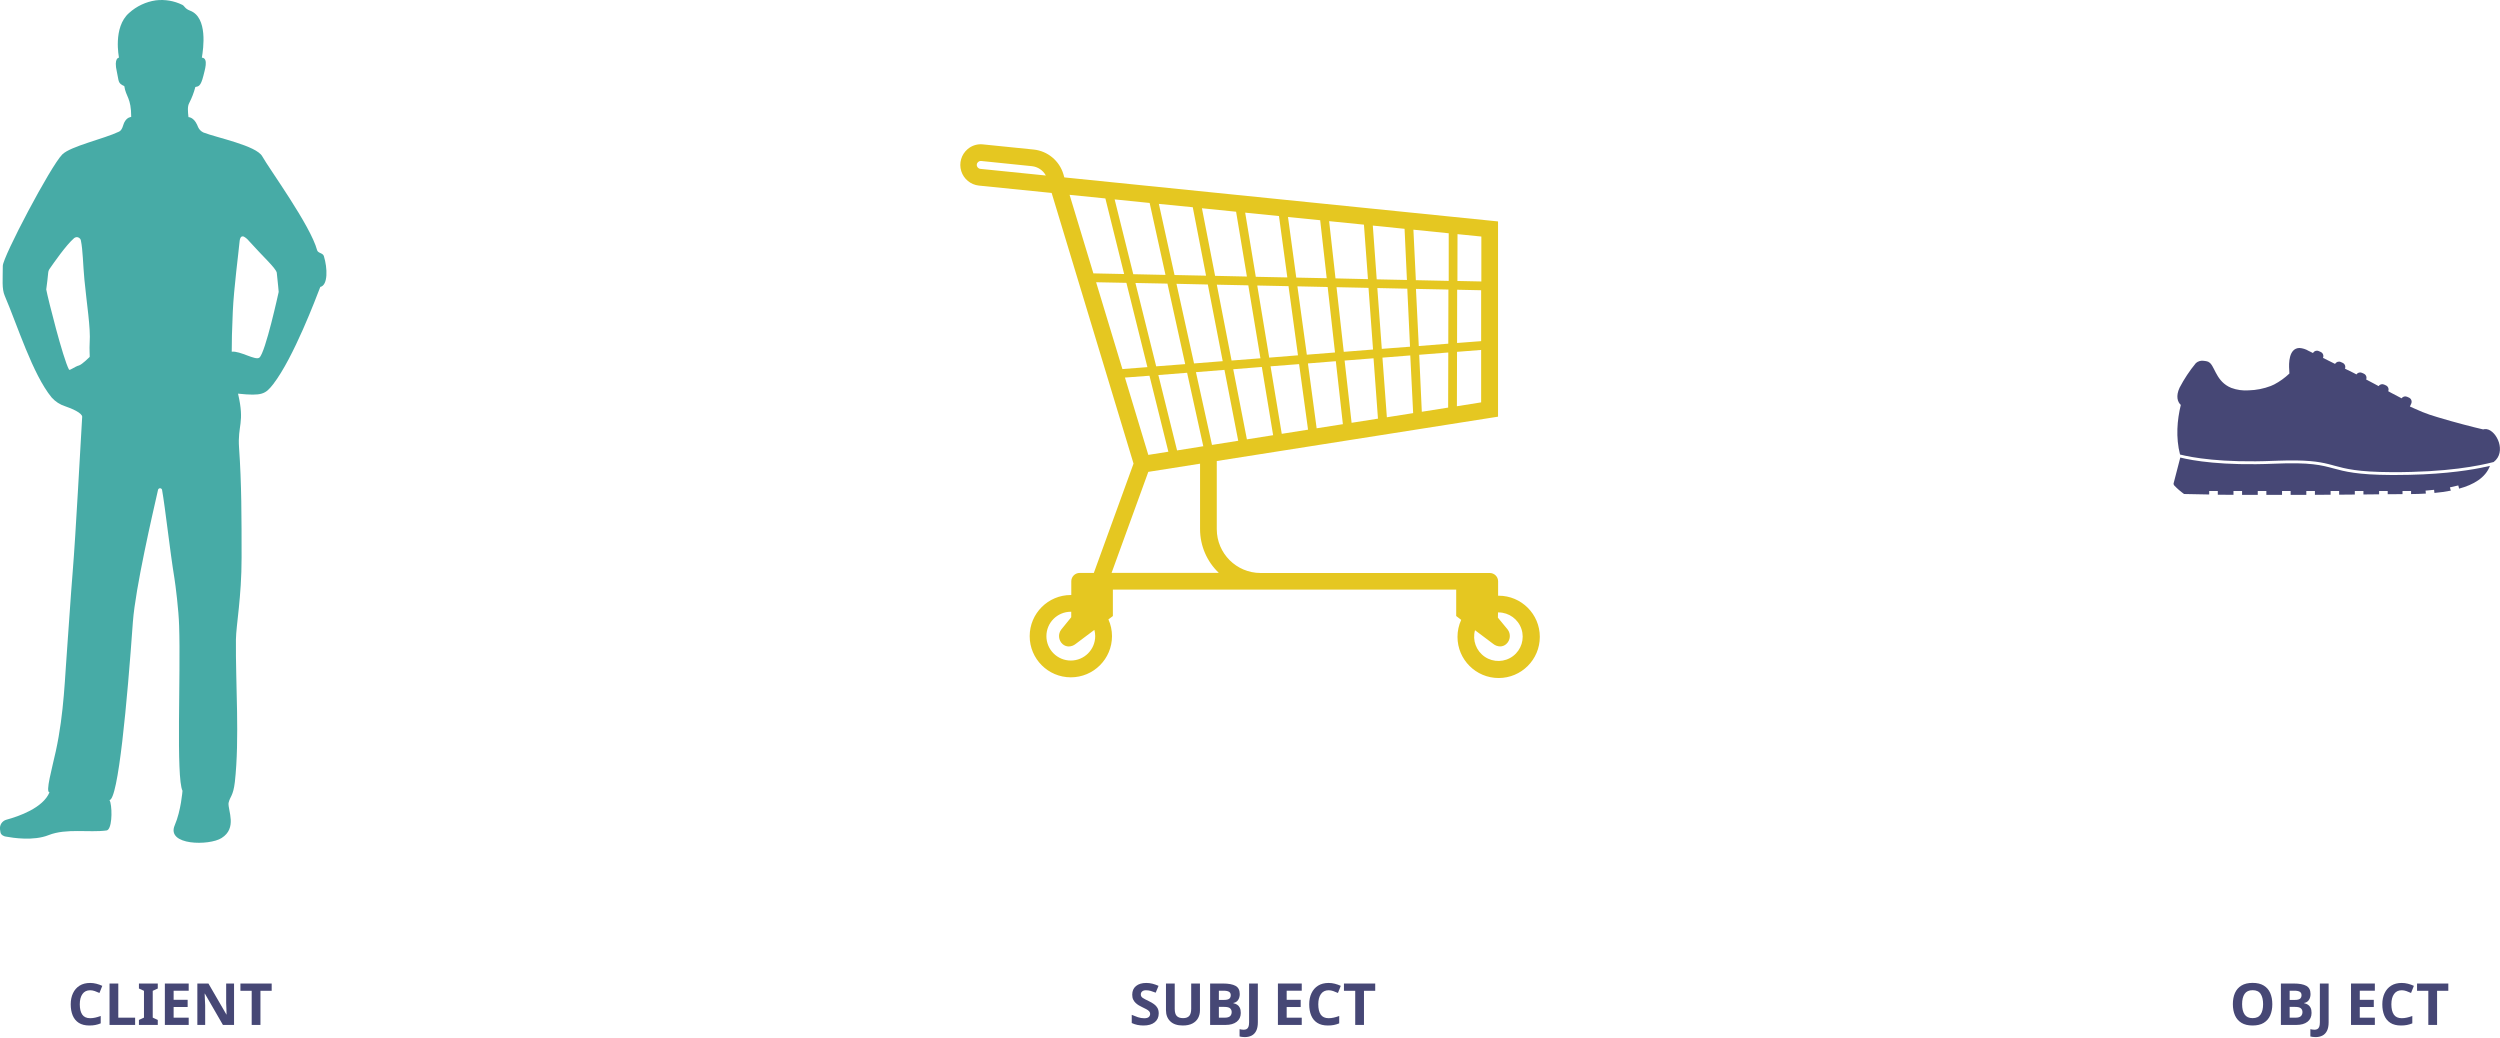
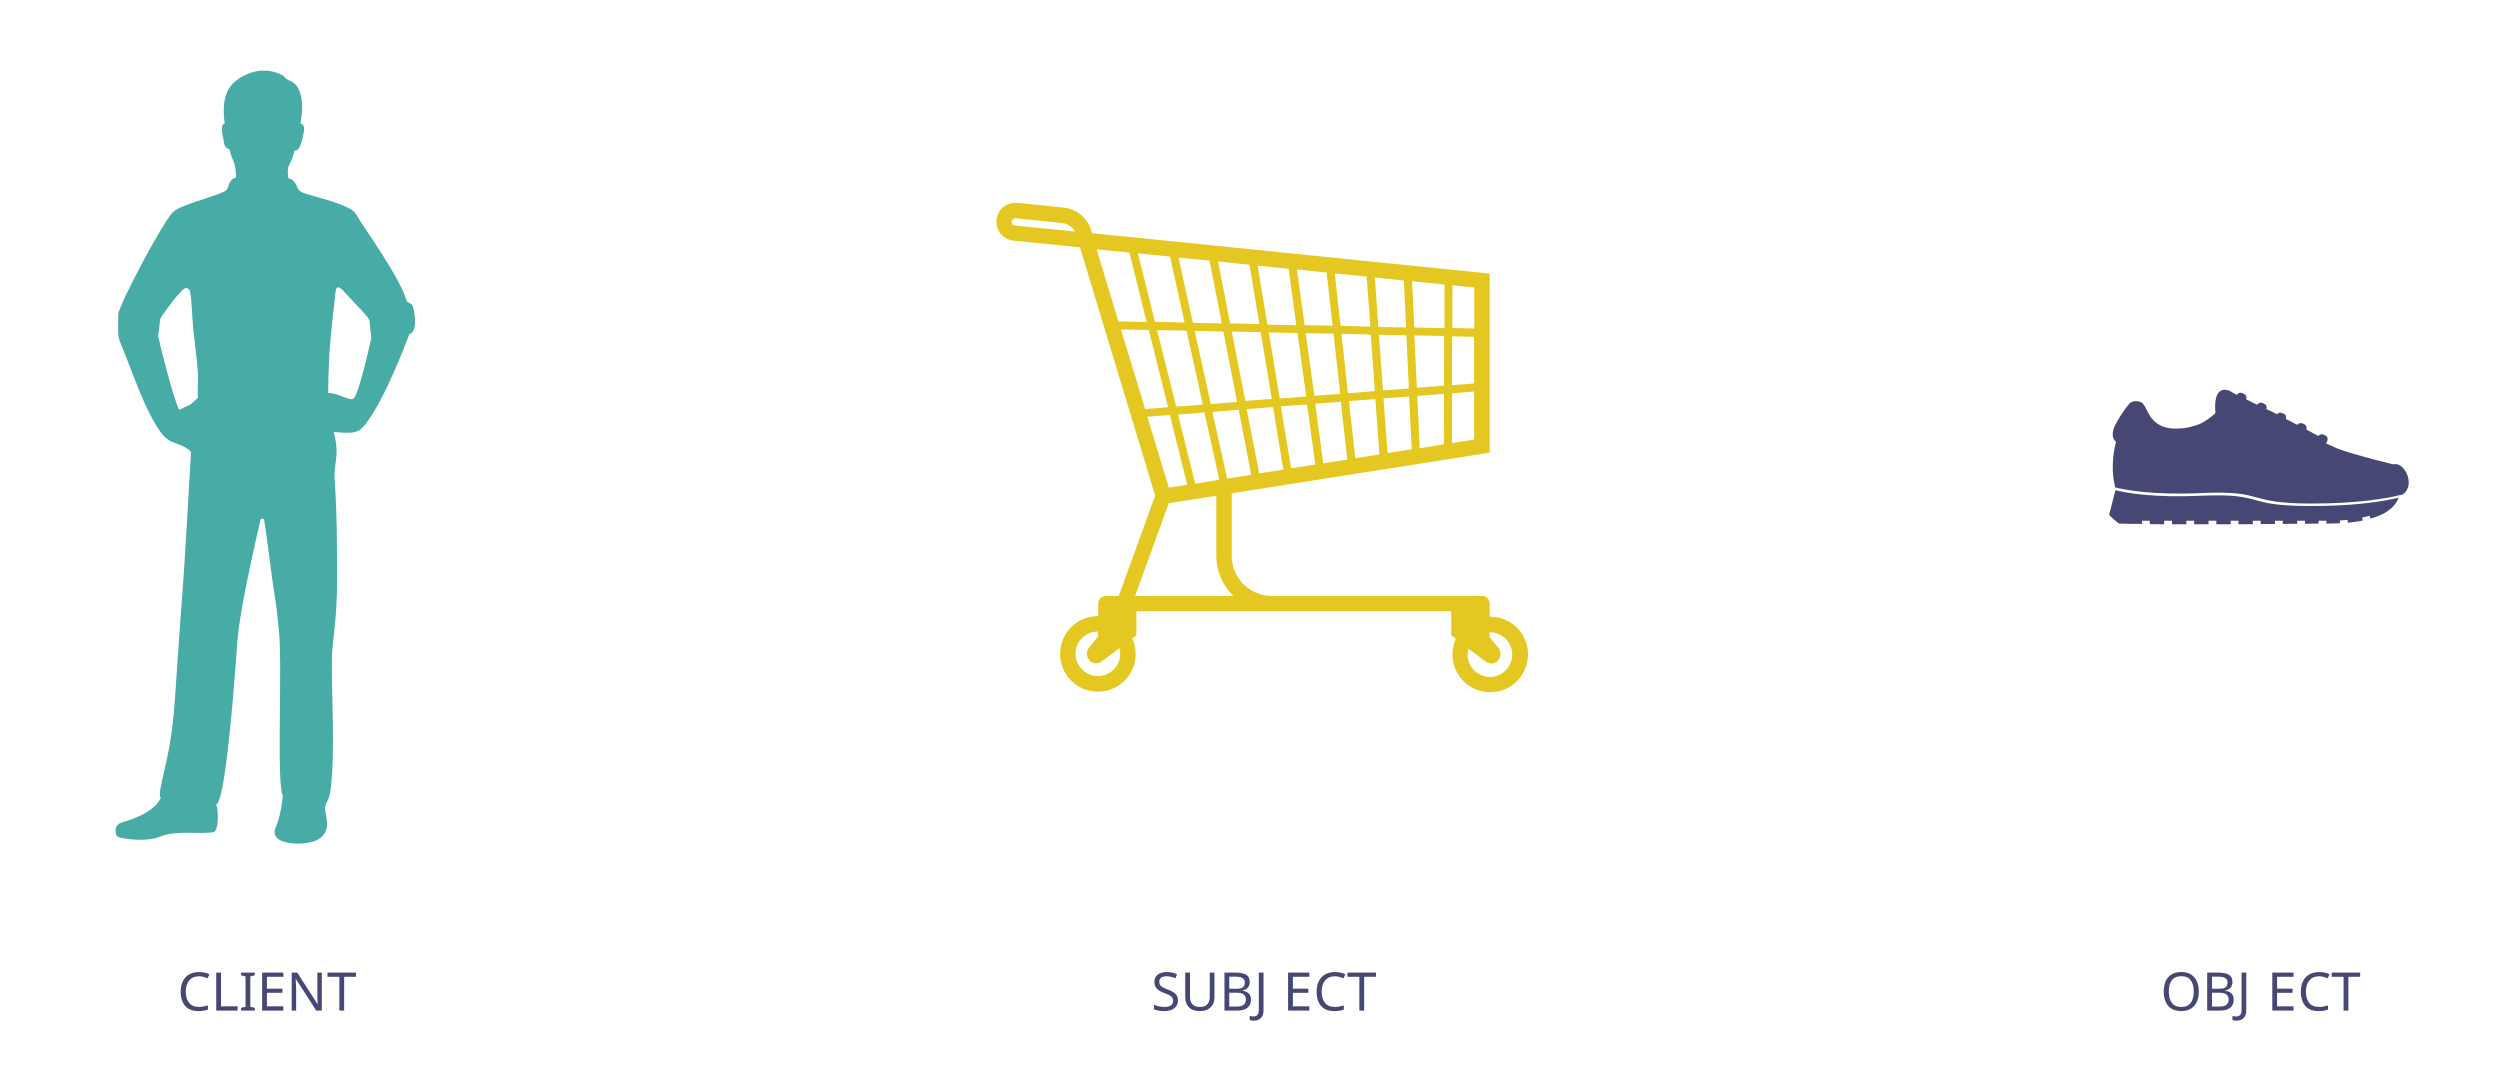
- <svg xmlns="http://www.w3.org/2000/svg" id="Layer_1" data-name="Layer 1" viewBox="0 0 1293.21 536.48">
-   <defs>
-     <style>.cls-1{fill:none;}.cls-2{clip-path:url(#clip-path);}.cls-3{fill:#47aba6;}.cls-4{clip-path:url(#clip-path-2);}.cls-5{font-size:30px;font-family:MuseoSans-700, Museo Sans;font-weight:700;}.cls-11,.cls-5{fill:#464775;}.cls-6{clip-path:url(#clip-path-3);}.cls-7{fill:#e5c721;}.cls-8{clip-path:url(#clip-path-4);}.cls-9{letter-spacing:0em;}.cls-10{clip-path:url(#clip-path-5);}.cls-12{clip-path:url(#clip-path-6);}.cls-13{letter-spacing:0em;}</style>
-     <clipPath id="clip-path" transform="translate(-1 -1)">
-       <rect class="cls-1" width="170.87" height="437.97" />
+ <svg xmlns="http://www.w3.org/2000/svg" xmlns:xlink="http://www.w3.org/1999/xlink" version="1.1" id="Layer_1" x="0px" y="0px" viewBox="0 0 1410 611.4" style="enable-background:new 0 0 1410 611.4;" xml:space="preserve">
+   <style type="text/css">
+ 	.st0{clip-path:url(#SVGID_00000059997415989272536340000001338412927966893978_);}
+ 	.st1{fill:#47ABA6;}
+ 	.st2{clip-path:url(#SVGID_00000078745221762271097880000001773088532675266694_);}
+ 	.st3{fill:#464775;}
+ 	.st4{font-family:'MuseoSansRounded-900';}
+ 	.st5{font-size:30px;}
+ 	.st6{clip-path:url(#SVGID_00000115507637591918659180000011633078207853476514_);}
+ 	.st7{fill:#E5C721;}
+ 	.st8{clip-path:url(#SVGID_00000071528363613447775290000001281055213090946990_);}
+ 	.st9{clip-path:url(#SVGID_00000098911298172141321790000013857744668332953758_);}
+ 	.st10{clip-path:url(#SVGID_00000155135043773957602070000015343071542503769481_);}
+ </style>
+   <g>
+     <defs>
+       <rect id="SVGID_1_" x="64.2" y="38.8" width="170.9" height="438" />
+     </defs>
+     <clipPath id="SVGID_00000119798835802293954010000017435043286318024383_">
+       <use xlink:href="#SVGID_1_" style="overflow:visible;" />
    </clipPath>
-     <clipPath id="clip-path-2" transform="translate(-1 -1)">
-       <rect class="cls-1" x="26.35" y="493.98" width="124.06" height="54" />
+     <g style="clip-path:url(#SVGID_00000119798835802293954010000017435043286318024383_);">
+       <path class="st1" d="M104.6,162.5c1.1-0.2,2.2,0.5,2.5,1.6c1.1,5.2,1.1,12.4,1.8,20.3c1.2,12.6,3.3,25.1,2.7,32.5    c-0.2,3.7,0.1,7.2,0,7.5c0,0-3.8,3.8-5.4,4.4c-2.4,0.6-4.8,2.8-5.2,2.2c-3.1-5.7-10.9-36.7-11.8-41.5c0.4-2.7,0.8-6.6,1-8.5    c0.1-0.8,0.3-1.6,0.8-2.3c2.1-3,8.3-12,12.6-15.7C103.8,162.7,104.2,162.6,104.6,162.5z M191.4,162.2c1,0.6,1.9,1.3,2.6,2.2    c7.6,8.5,13.6,13.8,14.4,16.4c0.5,4.7,1,10,1,10s-6.9,31.6-10,34c-2,1.6-9.9-3.6-14.3-3.1c0-5.4,0.1-10.6,0.6-20.7    c0.6-12.2,3-30.6,3.5-36C189.4,162.1,190.4,161.8,191.4,162.2z M145.8,40c-5.1,0.8-10,3-13.8,6.5c-8.5,7.4-5.2,23.1-5.2,23.1    s-2.8,0-1.1,7.4c1.1,4.7,0.3,5.8,3.8,7.3c0.9,5.7,3.6,6,3.6,15.9c0,0.1-2.1-0.1-3.7,3.1c-0.4,0.9-0.9,3.8-2.6,4.6    c-7.7,3.7-25.1,7.6-29.3,11.8c-6,6-30.8,53-30.8,57.6c0,7.1-0.6,11.9,1,15.5c6.5,15.3,14.4,40.6,24.2,52.6    c1.9,2.2,4.4,3.7,7.1,4.6c3.3,1.1,8.8,3.5,8.7,5.5c-1.1,17.7-3.3,60-4.9,80.2c-1.1,13.2-2,28.3-2.7,37.6    c-1.3,16.1-1.6,35.1-6,55.1c-2,9.2-5.4,21.3-3.3,21.3c-3.3,8.1-15.9,12.4-22.2,14.2c-2.2,0.6-3.7,2.7-3.4,4.9l0.2,1.4    c0.1,1.7,2.3,2.4,2.9,2.4c3.5,0.6,14.3,2.4,22.1-0.8c9.2-3.6,20.8-1.2,29.9-2.4c2.7-0.3,3.1-10.1,2-14.5c-0.2-0.7-0.5-1.4-1-1.9    l0.4,0.8c4.6,0.4,9.3-50.8,12.2-92.3c1.3-17.5,10.1-55.6,13-68.2c0.1-0.6,0.7-0.9,1.3-0.8c0.4,0.1,0.7,0.4,0.8,0.8    c1.7,9.9,4,31.1,6.4,45.8c0.5,3.4,2.2,16.4,2.4,24.5c0.9,25.1-1.6,78.5,1.7,85.3c0,0-0.8,10.3-4,17.8    c-4.6,10.6,17.9,10.7,24.2,6.6c8.2-5.1,3.3-14.2,3.6-18.1c0.8-3.5,2.4-3.5,3.3-10.9c2.5-22.5,0.3-50.8,0.6-73.6    c0.1-7.5,2.9-22,2.9-42.3s0-38.5-1.3-56.7c-0.9-12,3.1-12.7-0.5-28.1c12.5,1.3,14.2,0.2,18.2-4.9c10.6-13.7,22.3-44.9,24.4-50.3    c4-0.9,3.8-9.6,1.8-16c-0.6-1.6-3-1.4-3.5-3c-3.4-12.8-24.9-42.2-28.4-48.6c-3.1-5.6-23.5-9.6-30.4-12.3c-1.2-0.6-2.2-1.5-2.7-2.7    c-0.2-0.4-0.3-0.9-0.6-1.3c-1.8-4-4.5-3.9-4.5-3.9c-0.3-3.1-0.6-5.6,0.4-7.3c1.4-2.6,2.4-5.4,3.1-8.3c1.5-0.3,2.7-0.1,4.2-5.8    c0.5-2.5,2.9-9.2-0.8-9.4c0.8-4.6,3.2-20.8-6.1-24.3c-2.7-1-2.8-2.4-4-3C155.3,40.2,150.5,39.4,145.8,40z" />
+     </g>
+   </g>
+   <g>
+     <defs>
+       <rect id="SVGID_00000124844947768997216290000009858016495002733232_" x="90.6" y="532.8" width="124.1" height="54" />
+     </defs>
+     <clipPath id="SVGID_00000026150985592085406990000008594673161973287810_">
+       <use xlink:href="#SVGID_00000124844947768997216290000009858016495002733232_" style="overflow:visible;" />
    </clipPath>
-     <clipPath id="clip-path-3" transform="translate(-1 -1)">
-       <rect class="cls-1" x="496.73" y="74.62" width="301.74" height="278.06" />
+     <g style="clip-path:url(#SVGID_00000026150985592085406990000008594673161973287810_);">
+       <text transform="matrix(1 0 0 1 100.0815 569.961)" class="st3 st4 st5">CLIENT</text>
+     </g>
+   </g>
+   <g>
+     <defs>
+       <rect id="SVGID_00000149369468070200539040000017323479553502869162_" x="561" y="113.4" width="301.7" height="278.1" />
+     </defs>
+     <clipPath id="SVGID_00000050626996440973174150000016055163944034372529_">
+       <use xlink:href="#SVGID_00000149369468070200539040000017323479553502869162_" style="overflow:visible;" />
    </clipPath>
-     <clipPath id="clip-path-4" transform="translate(-1 -1)">
-       <rect class="cls-1" x="575.56" y="493.98" width="149.98" height="54" />
+     <g style="clip-path:url(#SVGID_00000050626996440973174150000016055163944034372529_);">
+       <path class="st7" d="M840.1,356.6c0.1,0,0.2,0,0.3,0c6.9,0.1,12.5,5.7,12.5,12.7c-0.1,6.9-5.7,12.5-12.7,12.5    c-6.9-0.1-12.5-5.7-12.5-12.7c0-1.1,0.2-2.2,0.5-3.3l9.4,7.1c1,0.8,2.3,1.3,3.6,1.3c1.2,0,2.3-0.4,3.2-1.2c2.2-2,2.5-5.3,0.7-7.6    l-5-6.1L840.1,356.6z M619.1,356.2h0.2v2.8l-5.1,6.3c-1.8,2.3-1.5,5.6,0.7,7.6c0.9,0.8,2,1.2,3.2,1.2c1.3,0,2.6-0.5,3.6-1.3    l9.7-7.3c0.3,1.1,0.4,2.1,0.4,3.2c0,7-5.7,12.6-12.6,12.6s-12.6-5.7-12.6-12.6C606.5,361.9,612.2,356.2,619.1,356.2L619.1,356.2    L619.1,356.2z M686,279.6v33.9c0,8.6,3.5,16.7,9.7,22.6h-55.5l19-52.3L686,279.6z M659.8,234.1l9.8,39.3l-10.4,1.6l-12.1-40    L659.8,234.1z M679.3,232.6l8.4,38l-13.6,2.2l-9.7-39L679.3,232.6z M698.6,231.1l7.1,36.7l-13.6,2.1l-8.3-37.6L698.6,231.1z     M718,229.6l5.8,35.3l-13.6,2.1l-7.1-36.3L718,229.6z M737.2,228.1l4.6,33.9l-13.6,2.1l-5.8-34.9L737.2,228.1z M756.2,226.6    l3.7,32.6l-13.6,2.1l-4.5-33.6L756.2,226.6z M775.7,225.1l2.3,31.2l-13.6,2.1l-3.6-32.2L775.7,225.1z M794.7,223.6l1.5,29.8    l-13.6,2.1l-2.3-30.8L794.7,223.6z M814.4,222.1l-0.1,28.5l-13.6,2.2l-1.3-29.5L814.4,222.1z M831.4,220.8v27.1l-12.5,2l0.1-28.1    L831.4,220.8z M819,189.7l12.4,0.3v26.3l-12.5,0.9L819,189.7z M797.7,189.2l16.8,0.3l-0.1,28l-15.3,1.2L797.7,189.2z M777.7,188.8    l15.5,0.3l1.4,30l-14.6,1.1L777.7,188.8z M756.6,188.3l16.5,0.4l2.3,31.9l-15.2,1.2L756.6,188.3z M736.4,187.9l15.7,0.3l3.8,33.9    l-14.6,1.1L736.4,187.9z M715.6,187.5l16.2,0.3l4.9,35.8l-14.9,1.2L715.6,187.5z M694.7,187l16.3,0.3l6.3,37.7l-14.9,1.1    L694.7,187z M673.8,186.6L690,187l7.7,39.7l-14.8,1.2L673.8,186.6z M652.6,186.2l16.6,0.3l9.2,41.7l-15,1.1L652.6,186.2z     M632.2,185.8l15.7,0.3l10.9,43.6l-12.9,1L632.2,185.8z M819.2,160.9l12.3,1.2v23.2l-12.4-0.3L819.2,160.9z M796.4,158.6l18.3,1.9    v24.6l-17-0.4L796.4,158.6z M775.4,156.5l16.4,1.7l1.2,26.5l-15.6-0.3L775.4,156.5z M752.8,154.2l18,1.8l2.1,28.2l-16.8-0.4    L752.8,154.2z M731.5,152l16.7,1.7l3.4,30l-15.8-0.3L731.5,152z M709.3,149.8l17.5,1.8l4.3,31.8l-16.3-0.3L709.3,149.8z     M687,147.5l17.7,1.8l5.6,33.5l-16.5-0.4L687,147.5z M664.7,145.3l17.5,1.7l6.9,35.4l-16.3-0.3L664.7,145.3z M641.8,142.9    l18.1,1.8l8.2,37.2l-16.7-0.4L641.8,142.9z M618.5,140.6l18.5,1.9l9.7,39.1l-15.9-0.3L618.5,140.6z M572.7,123.1h0.2    c5.7,0.6,21.8,2.2,26.2,2.7c3.1,0.3,5.7,2.1,7.2,4.8l-33.8-3.4c-1.1-0.1-2-1-1.9-2.1S571.5,123,572.7,123.1L572.7,123.1z     M572.6,114.4c-2.5,0-5,0.9-6.9,2.5c-4.5,3.9-5,10.6-1.2,15.1c1.8,2.1,4.3,3.4,7,3.7l37.6,3.8l42.4,140l-20.5,56.6h-7.3    c-2.4,0-4.3,1.9-4.3,4.3c0,0,0,0,0,0v7.1h-0.2c-11.8,0-21.3,9.5-21.3,21.3c0,11.8,9.5,21.3,21.3,21.3c11.8,0,21.3-9.5,21.3-21.3    c0-3-0.6-6-1.9-8.7l2.3-1.7v-13.7h177.6v13.6l2.6,2c-1.3,2.8-1.9,5.8-1.9,8.8c0,11.8,9.5,21.3,21.3,21.3    c11.8,0,21.3-9.5,21.3-21.3c0-11.8-9.5-21.3-21.3-21.3h-0.3v-7.4c0-2.4-1.9-4.3-4.3-4.3c0,0,0,0,0,0H717.3    c-12.5,0-22.6-10.1-22.6-22.6v-35.3l145.5-22.9v-101l-224.3-22.8l-0.5-1.7c-2.1-6.9-8.1-11.9-15.3-12.7    c-5.7-0.6-18.9-1.9-26.2-2.7C573.4,114.4,573,114.4,572.6,114.4z" />
+     </g>
+   </g>
+   <g>
+     <defs>
+       <rect id="SVGID_00000048496526427669305830000007815488545128599219_" x="639.8" y="532.8" width="150" height="54" />
+     </defs>
+     <clipPath id="SVGID_00000115509042221053067160000011152878379694869394_">
+       <use xlink:href="#SVGID_00000048496526427669305830000007815488545128599219_" style="overflow:visible;" />
    </clipPath>
-     <clipPath id="clip-path-5" transform="translate(-1 -1)">
-       <rect class="cls-1" x="1124.33" y="179.95" width="170.87" height="78.06" />
+     <g style="clip-path:url(#SVGID_00000115509042221053067160000011152878379694869394_);">
+       <text transform="matrix(1 0 0 1 649.2914 569.961)" class="st3 st4 st5">SUBJ</text>
+       <text transform="matrix(1 0 0 1 723.5714 569.961)" class="st3 st4 st5">E</text>
+       <text transform="matrix(1 0 0 1 740.7314 569.961)" class="st3 st4 st5">CT</text>
+     </g>
+   </g>
+   <g>
+     <defs>
+       <rect id="SVGID_00000045614225778657974460000004632614787984315824_" x="1188.6" y="218.7" width="170.9" height="78.1" />
+     </defs>
+     <clipPath id="SVGID_00000143576591962416511450000006229744059384655007_">
+       <use xlink:href="#SVGID_00000045614225778657974460000004632614787984315824_" style="overflow:visible;" />
    </clipPath>
-     <clipPath id="clip-path-6" transform="translate(-1 -1)">
-       <rect class="cls-1" x="1144.79" y="493.98" width="135.85" height="54" />
+     <g style="clip-path:url(#SVGID_00000143576591962416511450000006229744059384655007_);">
+       <path class="st3" d="M1193.1,276.5l-3.3,12.9l0,0c-0.2,0.5-0.2,1.1,0.2,1.5c1.6,1.6,3.3,3.1,5.1,4.4c4,0.1,8.4,0.2,13,0.2v-1.8    h4.4v1.9l8.1,0.1v-2h4.4v2c2.7,0,5.4,0,8.1,0v-2h4.4v2h8.1v-2h4.4v2h8.1v-2h4.4v2l8.1-0.1v-1.9h4.4v1.9l8.1-0.1v-1.8h4.4v1.8    l8.1-0.1v-1.7h4.4v1.7c3.8,0,6.4-0.1,7.7-0.1v-1.6h4.4v1.6c2.4,0,5-0.1,7.7-0.2l-0.2-1.5l4.4-0.4l0.2,1.6c2.8-0.3,5.7-0.6,8.4-1.2    l-0.4-1.7l4.3-1l0.4,1.6c7.4-2,13.6-5.6,15.9-11.8l-2.1,0.5c0,0-2.1,0.4-2.5,0.5c-8.9,1.8-23.3,3.7-44.7,3.7h-1.7    c-17.7-0.1-24.2-1.8-30-3.4c-6.1-1.7-11.9-3.2-30.5-2.4C1214.9,280.8,1199.5,278.1,1193.1,276.5z M1254.7,219.8    c-5.5,0.2-5.5,8-5.3,11.3c0,1.1,0.1,1.3,0.1,1.9c-2.3,2.2-5,4.1-7.8,5.6c-0.6,0.3-1.2,0.6-1.8,0.8c-3.6,1.4-7.5,2.2-11.4,2.3    c-3.1,0.2-6.2-0.2-9.1-1.3l-1.4-0.7c-6.9-3.7-7.3-11.4-10.4-12.8v-0.1c-0.8-0.3-1.6-0.4-2.4-0.5c-1.5-0.2-3,0.2-4.1,1.2    c-3.3,3.9-6.1,8.2-8.4,12.8c-2,4.4-1.1,7.4,0.7,8.9c-1.9,7.8-2.7,16.8-0.4,25.7c5.9,1.5,21.5,4.4,48.8,3.2h0.3l1.6-0.1    c14.5-0.5,20.8,0.4,26.1,1.8l1.5,0.4l1.6,0.4c5.9,1.6,12.1,3.3,29.6,3.4c29,0.1,45.4-3.3,52.8-5.2c6.8-5.2,1.6-16.2-3.6-17    c-0.6-0.1-1.3-0.1-1.9,0.1c-4.7-1.1-14.8-3.7-22.5-6l-1.5-0.4l0,0c-2.5-0.7-5-1.6-7.4-2.5l0,0c0,0-1.9-0.8-4.3-1.9l-2.2-1l0.7-1.5    c0.5-1.2,0-2.5-1.2-3.1l-1-0.4c-1-0.4-2.2-0.1-2.8,0.8l-5.3-2.8l-1.6-0.9c0.5-1.1,0-2.5-1.2-3l-1-0.4c-1-0.4-2.2-0.1-2.8,0.8    l-1.8-0.9l0,0l-2.9-1.5l-1.8-0.9c0.5-1.2,0-2.5-1.2-3l-1-0.4c-1-0.4-2.2-0.1-2.8,0.8l-1.6-0.9l0,0l-2-1l-0.7-0.3h-0.1l-1.6-0.8    c0.5-1.2,0-2.5-1.2-3l-1-0.4c-1.1-0.5-2.4,0-2.9,1l-6.3-3.1c0.5-1.2,0-2.5-1.2-3.1l-1-0.4c-1.1-0.5-2.4-0.1-3,1l-1.7-0.9l0,0    l-0.6-0.3C1258,220.4,1256.3,219.9,1254.7,219.8z" />
+     </g>
+   </g>
+   <g>
+     <defs>
+       <rect id="SVGID_00000065040394302054683400000014567610536347642548_" x="1209" y="532.8" width="135.8" height="54" />
+     </defs>
+     <clipPath id="SVGID_00000050659177990441000720000004133037346475844270_">
+       <use xlink:href="#SVGID_00000065040394302054683400000014567610536347642548_" style="overflow:visible;" />
    </clipPath>
-   </defs>
-   <g class="cls-2">
-     <path class="cls-3" d="M40.33,123.72a2.12,2.12,0,0,1,2.49,1.57c1.09,5.24,1.08,12.36,1.84,20.32,1.2,12.55,3.28,25.08,2.73,32.5-.22,3.71.11,7.21,0,7.53,0,0-3.82,3.82-5.45,4.37-2.4.65-4.82,2.83-5.25,2.18-3.06-5.67-10.89-36.66-11.77-41.46.44-2.73.77-6.56,1-8.53a4.2,4.2,0,0,1,.85-2.28c2.08-3,8.3-12,12.55-15.72A2.13,2.13,0,0,1,40.33,123.72Zm86.85-.3a9.06,9.06,0,0,1,2.59,2.21c7.63,8.51,13.62,13.75,14.39,16.37.54,4.69,1,10,1,10s-6.86,31.56-10,34c-2,1.64-9.92-3.61-14.29-3.07,0-5.45.11-10.58.55-20.73.55-12.22,3-30.55,3.48-36C125.13,123.34,126.13,123,127.18,123.42ZM81.59,1.18A26.28,26.28,0,0,0,67.78,7.7c-8.51,7.42-5.22,23.11-5.22,23.11s-2.83,0-1.09,7.44c1.09,4.69.33,5.77,3.82,7.29.88,5.68,3.58,6,3.58,15.93,0,.11-2.15-.1-3.68,3.06-.44.88-.88,3.81-2.63,4.57-7.74,3.71-25.1,7.55-29.35,11.8-6,6-30.76,53-30.76,57.62,0,7.09-.57,11.88,1,15.48,6.55,15.28,14.42,40.58,24.24,52.58a15.73,15.73,0,0,0,7.09,4.6c3.28,1.09,8.84,3.49,8.73,5.46-1.09,17.67-3.27,60-4.91,80.19-1.09,13.2-2,28.26-2.73,37.64-1.31,16.15-1.63,35.13-6,55.1-2,9.16-5.45,21.27-3.27,21.27C23.29,418.92,10.73,423.28,4.4,425A4.55,4.55,0,0,0,1,429.94l.21,1.4c.11,1.74,2.32,2.42,2.86,2.42,3.49.65,14.27,2.38,22.13-.79,9.16-3.6,20.85-1.18,29.9-2.38,2.73-.33,3.07-10.06,2-14.53a4.25,4.25,0,0,0-1-1.94l.44.75c4.59.43,9.26-50.84,12.21-92.3,1.31-17.46,10.15-55.64,13-68.19a1.07,1.07,0,0,1,2.08,0c1.74,9.93,4,31.09,6.41,45.82.54,3.39,2.2,16.37,2.42,24.55.87,25.1-1.64,78.55,1.74,85.31,0,0-.75,10.27-4,17.8-4.59,10.58,17.88,10.68,24.2,6.65,8.19-5.13,3.29-14.18,3.62-18.11.76-3.49,2.4-3.49,3.27-10.91,2.51-22.47.33-50.84.55-73.65.11-7.52,2.93-22,2.93-42.34s0-38.52-1.3-56.74c-.87-12,3.06-12.74-.54-28.13,12.54,1.31,14.17.22,18.2-4.91,10.59-13.74,22.28-44.94,24.35-50.29,4-.87,3.8-9.63,1.84-16-.55-1.64-3-1.4-3.48-3-3.38-12.76-24.87-42.22-28.37-48.55-3.05-5.57-23.46-9.62-30.44-12.34a5.58,5.58,0,0,1-2.73-2.73c-.22-.44-.33-.86-.55-1.3-1.85-4-4.46-3.92-4.46-3.92-.33-3.05-.58-5.58.41-7.33A39.93,39.93,0,0,0,102.05,46c1.53-.33,2.74-.13,4.16-5.8.54-2.51,2.92-9.16-.79-9.38.77-4.58,3.17-20.81-6.1-24.31-2.73-1-2.82-2.42-4-3A24.45,24.45,0,0,0,81.59,1.18Z" transform="translate(-1 -1)" />
-   </g>
-   <g class="cls-4">
-     <text class="cls-5" transform="translate(34.85 530.18)">CLIENT</text>
-   </g>
-   <g class="cls-6">
-     <path class="cls-7" d="M775.91,317.79a2.81,2.81,0,0,1,.29,0A12.56,12.56,0,1,1,764,327l9.4,7.06a5.93,5.93,0,0,0,3.58,1.33,4.76,4.76,0,0,0,3.15-1.21,5.58,5.58,0,0,0,.71-7.61l-5-6.06Zm-221-.34h.22v2.84L550,326.61a5.57,5.57,0,0,0,.69,7.59,4.81,4.81,0,0,0,3.17,1.21,5.85,5.85,0,0,0,3.56-1.31l9.68-7.27a12.27,12.27,0,0,1,.43,3.24,12.62,12.62,0,1,1-12.62-12.62Zm66.86-76.59v33.85a31.23,31.23,0,0,0,9.71,22.64H576l19-52.26Zm-26.17-45.5,9.78,39.3L595,236.31l-12.09-40Zm19.47-1.53,8.37,38L609.88,234,600.2,195Zm19.32-1.5L641.51,229l-13.57,2.15-8.3-37.64Zm19.34-1.51,5.84,35.3L646,228.27,638.93,192ZM673,189.35l4.63,33.91-13.6,2.15-5.79-34.92Zm19-1.51,3.65,32.58-13.57,2.13L677.57,189Zm19.51-1.5,2.29,31.22-13.64,2.15-3.62-32.2Zm19-1.48L732,214.7l-13.6,2.15L716.12,186Zm19.66-1.52-.07,28.5L736.48,214l-1.35-29.48Zm17-1.32v27.12l-12.54,2,.07-28.14Zm-12.4-31.15,12.4.27v26.33l-12.45.95Zm-21.32-.43,16.79.34-.07,28L734.91,180ZM713.47,150l15.5.34,1.41,30-14.6,1.12Zm-21.11-.45,16.55.36,2.34,31.89L696.1,183Zm-20.23-.43,15.65.34,3.79,33.87L677,184.48Zm-20.77-.43,16.17.34,4.89,35.77L657.54,186Zm-20.92-.43,16.29.34L653,186.34l-14.93,1.15Zm-20.87-.45,16.22.36,7.7,39.66L618.66,189Zm-21.23-.43,16.56.33,9.18,41.65-15,1.14ZM568,147l15.67.31,10.86,43.6-12.93,1Zm186.95-24.88,12.33,1.24V146.6l-12.38-.26Zm-22.82-2.31,18.27,1.86,0,24.62-17-.36Zm-21-2.12,16.43,1.67,1.22,26.47-15.63-.33Zm-22.59-2.29,18,1.81,2.08,28.19L691.83,145Zm-21.28-2.15,16.65,1.67,3.37,30-15.75-.33ZM645.11,111l17.48,1.76,4.32,31.75-16.31-.33Zm-22.37-2.27,17.67,1.79L646,144.05l-16.45-.36Zm-22.28-2.26L618,108.2l6.87,35.4-16.31-.34Zm-22.87-2.32,18.1,1.84,8.2,37.21-16.67-.36Zm-23.31-2.36,18.51,1.86,9.71,39.1-15.91-.34ZM508.44,84.28l.19,0c5.72.58,21.77,2.21,26.17,2.68A9.29,9.29,0,0,1,542,91.79l-33.79-3.43a2,2,0,0,1,.21-4.08Zm-.05-8.66a10.49,10.49,0,0,0-6.87,2.53A10.74,10.74,0,0,0,507.37,97L545,100.81l42.36,140-20.54,56.56h-7.32a4.32,4.32,0,0,0-4.34,4.31v7.11h-.22a21.29,21.29,0,1,0,21.28,21.3,21,21,0,0,0-1.86-8.68l2.31-1.74V306h177.6v13.65l2.58,2a21,21,0,0,0-1.91,8.8,21.29,21.29,0,1,0,21.3-21.3h-.29v-7.44a4.32,4.32,0,0,0-4.34-4.31H653.05a22.67,22.67,0,0,1-22.63-22.64V239.48l145.49-22.94v-101L551.56,92.77l-.5-1.72a18,18,0,0,0-15.33-12.69c-5.72-.61-18.9-1.93-26.24-2.67C509.13,75.66,508.76,75.62,508.39,75.62Z" transform="translate(-1 -1)" />
-   </g>
-   <g class="cls-8">
-     <text class="cls-5" transform="translate(584.06 530.18)">SUBJ<tspan class="cls-9" x="74.28" y="0">E</tspan>
-       <tspan x="91.44" y="0">CT</tspan>
-     </text>
-   </g>
-   <g class="cls-10">
-     <path class="cls-11" d="M1128.83,237.68l-3.34,12.89,0,0a1.45,1.45,0,0,0,.2,1.54,35.19,35.19,0,0,0,5.09,4.43c4,.11,8.41.19,13,.25V255h4.45v1.9l8.11.07v-2h4.45v2c2.68,0,5.39,0,8.11,0v-2h4.45v2h8.11v-2h4.45v2l8.11,0v-2h4.45v2l8.11-.06V255H1211v1.89l8.11-.07V255h4.45v1.78l8.11-.08V255h4.45v1.66c3.75,0,6.4-.06,7.66-.06V255h4.43v1.57c2.36,0,5-.1,7.65-.25l-.16-1.53,4.41-.42.19,1.62a83,83,0,0,0,8.45-1.19l-.44-1.69,4.32-1,.44,1.65c7.41-2,13.64-5.61,15.93-11.76l-2.1.47s-2.1.38-2.49.52c-8.92,1.76-23.35,3.72-44.7,3.72h-1.66c-17.71-.08-24.22-1.84-30-3.41-6.13-1.66-11.92-3.25-30.53-2.44C1150.66,242,1135.27,239.29,1128.83,237.68ZM1190.44,181c-5.52.17-5.51,8-5.26,11.29,0,1.07.06,1.32.09,1.93a35.08,35.08,0,0,1-7.84,5.64,19,19,0,0,1-1.78.8,34.36,34.36,0,0,1-11.41,2.26,21.42,21.42,0,0,1-9.06-1.28l-1.4-.66c-6.9-3.71-7.26-11.41-10.4-12.75l0-.09a10.29,10.29,0,0,0-2.41-.5,5,5,0,0,0-4.07,1.18,73.36,73.36,0,0,0-8.45,12.75c-2,4.37-1.06,7.37.65,8.89-1.9,7.79-2.68,16.82-.4,25.66,5.87,1.48,21.47,4.43,48.8,3.25h.32l1.56-.06c14.46-.52,20.85.45,26.07,1.75l1.47.38,1.59.44c5.93,1.61,12.06,3.27,29.57,3.35,29,.14,45.44-3.34,52.84-5.23,6.82-5.18,1.64-16.17-3.58-17a4.52,4.52,0,0,0-1.89.12c-4.71-1.06-14.76-3.68-22.48-6l-1.46-.44h0a75.44,75.44,0,0,1-7.39-2.54v0s-1.86-.82-4.29-1.86l-2.22-1,.69-1.52a2.33,2.33,0,0,0-1.17-3.07l-1-.45a2.29,2.29,0,0,0-2.82.8l-5.3-2.78-1.62-.89a2.33,2.33,0,0,0-1.16-3l-1-.45a2.3,2.3,0,0,0-2.82.81l-1.75-.95s0,0,0,0l-2.9-1.54-1.79-.94a2.32,2.32,0,0,0-1.18-3l-1-.45a2.3,2.3,0,0,0-2.84.83l-1.62-.85v0l-2-1-.65-.34-.09,0-1.58-.79a2.32,2.32,0,0,0-1.18-3l-1-.45a2.31,2.31,0,0,0-2.93,1l-6.26-3.12a2.32,2.32,0,0,0-1.16-3.06l-1-.45a2.32,2.32,0,0,0-3,1l-1.73-.85h0l-.6-.29A10.5,10.5,0,0,0,1190.44,181Z" transform="translate(-1 -1)" />
-   </g>
-   <g class="cls-12">
-     <text class="cls-5" transform="translate(1153.29 530.18)">OBJ<tspan class="cls-13" x="60.15" y="0">E</tspan>
-       <tspan x="77.31" y="0">CT</tspan>
-     </text>
+     <g style="clip-path:url(#SVGID_00000050659177990441000720000004133037346475844270_);">
+       <text transform="matrix(1 0 0 1 1218.522 569.961)" class="st3 st4 st5">OBJ</text>
+       <text transform="matrix(1 0 0 1 1278.671 569.961)" class="st3 st4 st5">E</text>
+       <text transform="matrix(1 0 0 1 1295.832 569.961)" class="st3 st4 st5">CT</text>
+     </g>
  </g>
</svg>
